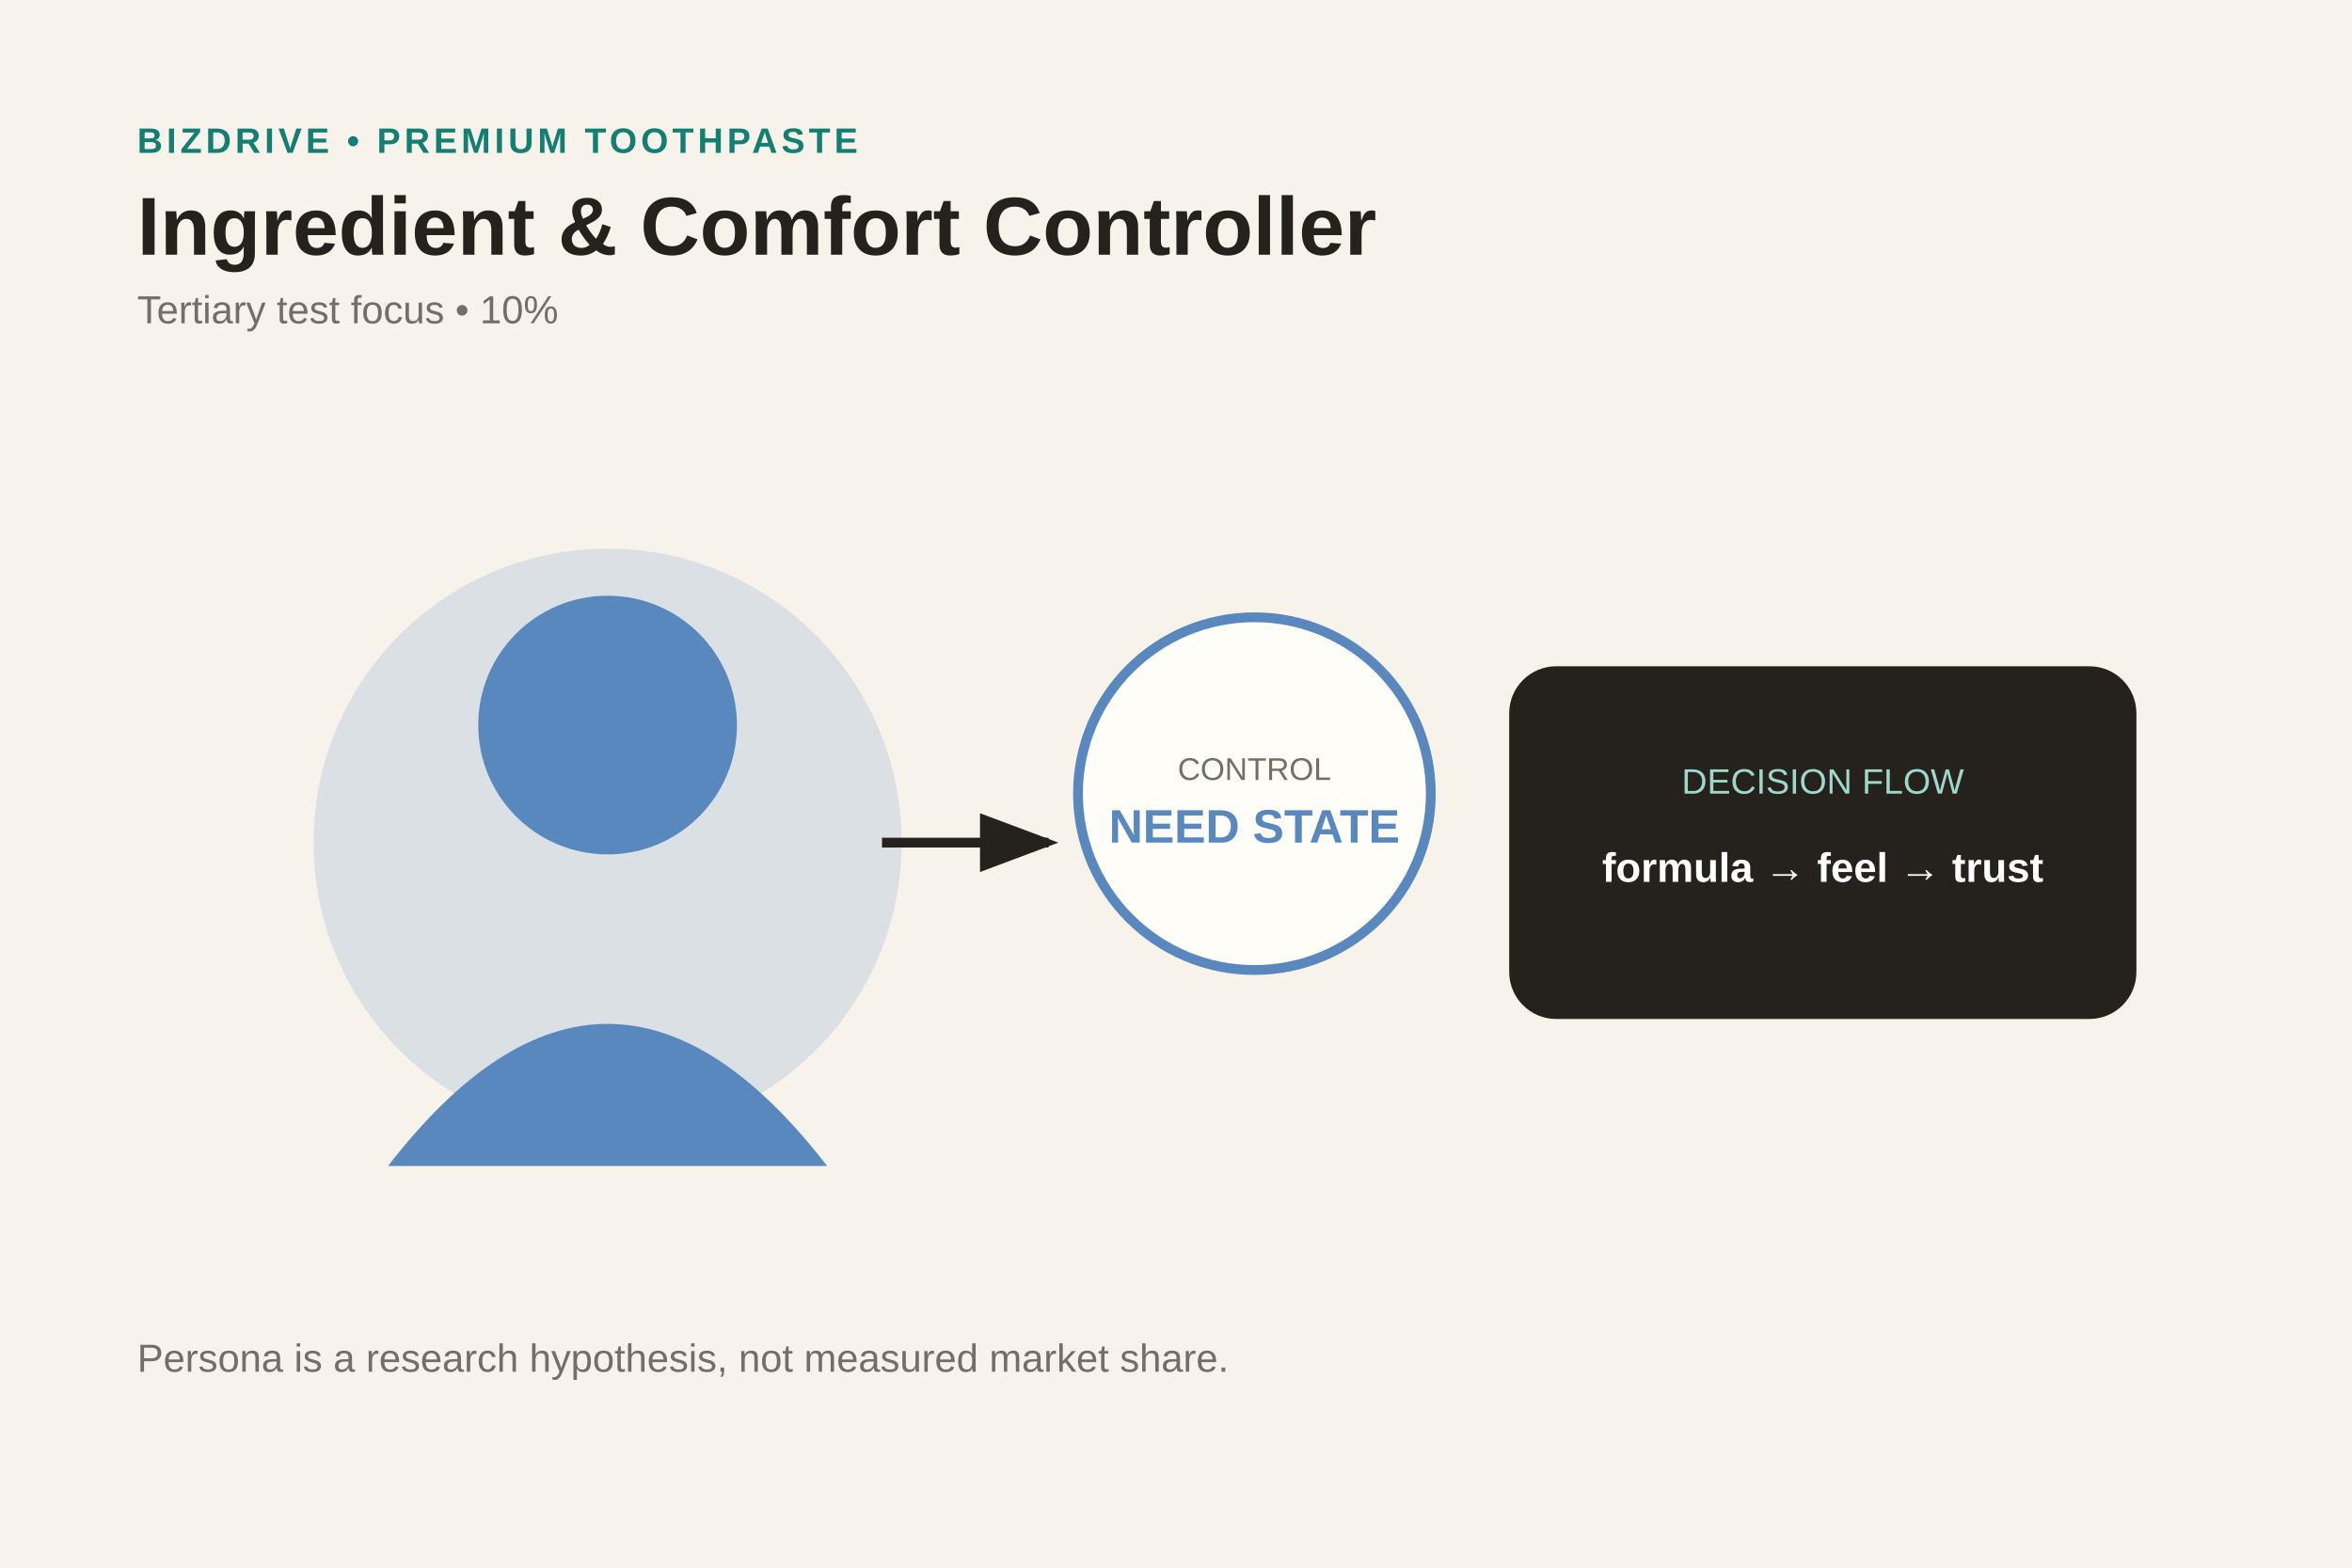
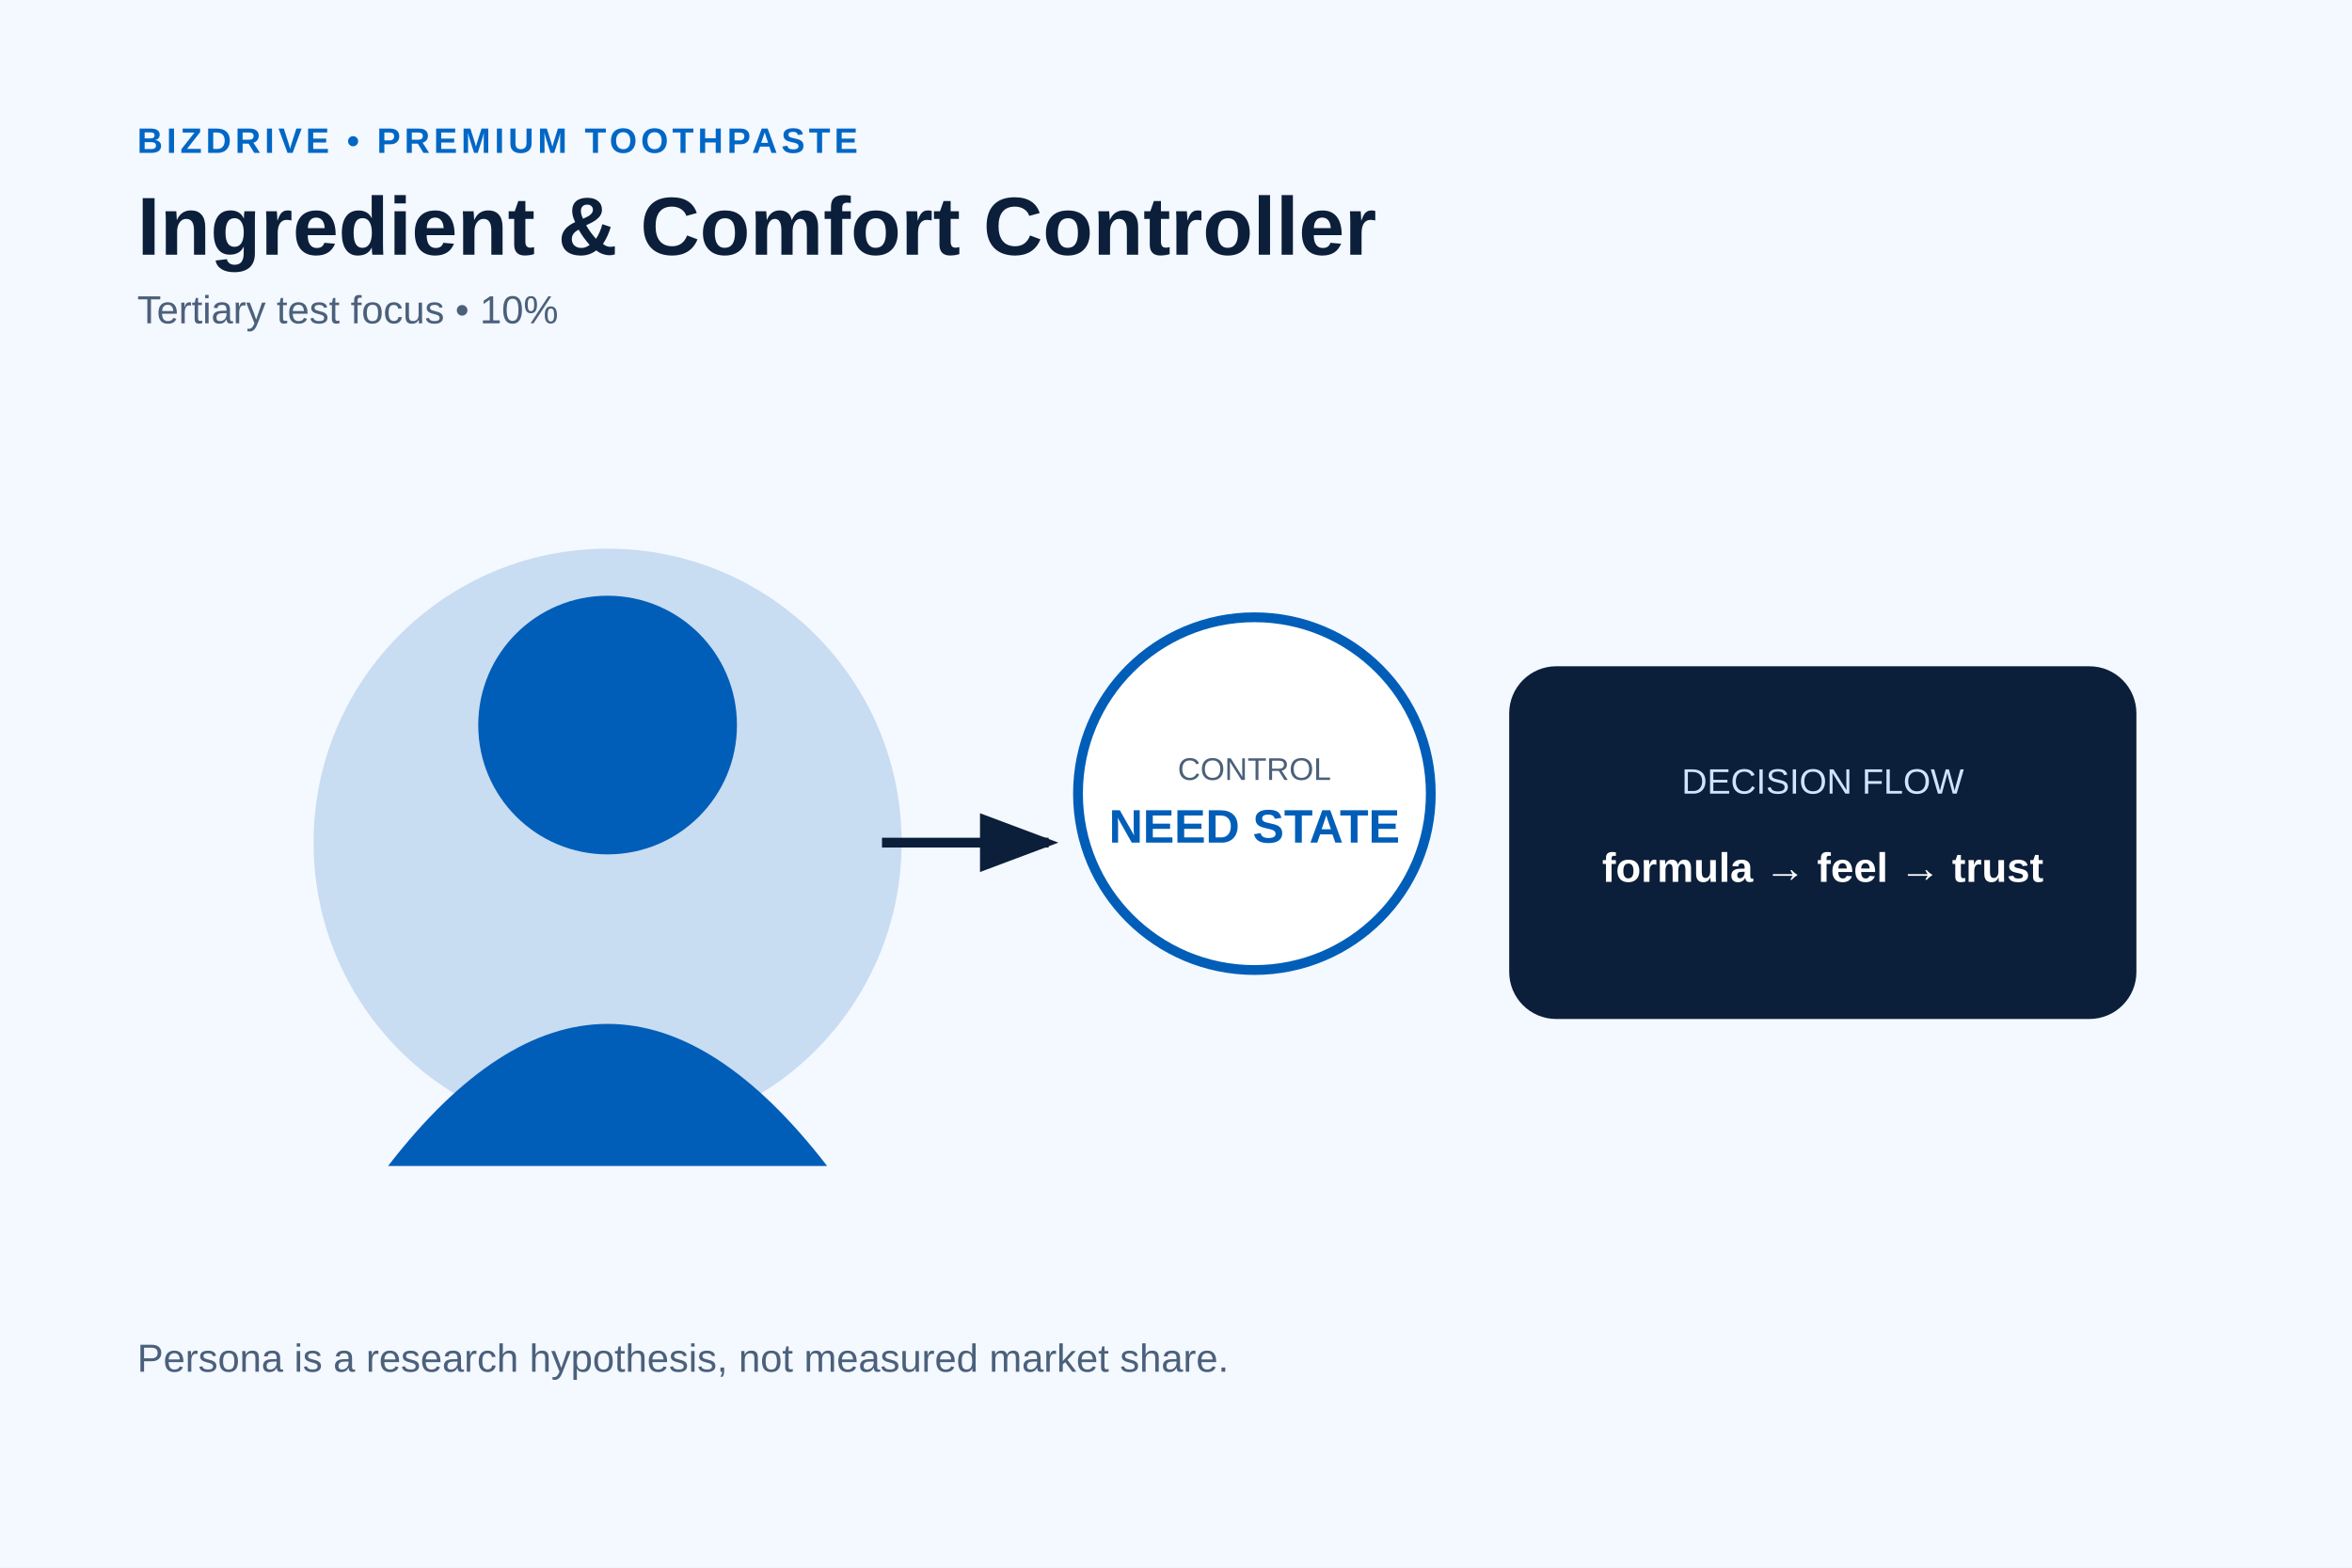
<svg xmlns="http://www.w3.org/2000/svg" width="1200" height="800" viewBox="0 0 1200 800" role="img">
-   <rect width="1200" height="800" fill="#f7f3eb" />
-   <text x="70" y="78" font-family="Arial, sans-serif" font-size="18" font-weight="700" letter-spacing="2" fill="#137f73">BIZDRIVE • PREMIUM TOOTHPASTE</text>
-   <text x="70" y="130" font-family="Arial, sans-serif" font-size="42" font-weight="700" fill="#25211d">Ingredient &amp; Comfort Controller</text>
-   <text x="70" y="165" font-family="Arial, sans-serif" font-size="20" fill="#756e66">Tertiary test focus • 10%</text>
+   <rect width="1200" height="800" fill="#f4f8ff" />
+   <text x="70" y="78" font-family="Arial, sans-serif" font-size="18" font-weight="700" letter-spacing="2" fill="#0067c5">BIZDRIVE • PREMIUM TOOTHPASTE</text>
+   <text x="70" y="130" font-family="Arial, sans-serif" font-size="42" font-weight="700" fill="#0b1f3a">Ingredient &amp; Comfort Controller</text>
+   <text x="70" y="165" font-family="Arial, sans-serif" font-size="20" fill="#4b607b">Tertiary test focus • 10%</text>
  <g transform="translate(120 245)">
-     <circle cx="190" cy="185" r="150" fill="#5888be" opacity=".18" />
-     <circle cx="190" cy="125" r="66" fill="#5888be" />
-     <path d="M78 350 Q190 205 302 350" fill="#5888be" />
-     <circle cx="520" cy="160" r="90" fill="#fffdf8" stroke="#5888be" stroke-width="5" />
-     <text x="520" y="153" text-anchor="middle" font-family="Arial" font-size="16" fill="#756e66">CONTROL</text>
-     <text x="520" y="185" text-anchor="middle" font-family="Arial" font-size="24" font-weight="700" fill="#5888be">NEED STATE</text>
-     <path d="M330 185 H415" stroke="#25211d" stroke-width="5" marker-end="url(#a)" />
+     <circle cx="190" cy="185" r="150" fill="#005eb8" opacity=".18" />
+     <circle cx="190" cy="125" r="66" fill="#005eb8" />
+     <path d="M78 350 Q190 205 302 350" fill="#005eb8" />
+     <circle cx="520" cy="160" r="90" fill="#ffffff" stroke="#005eb8" stroke-width="5" />
+     <text x="520" y="153" text-anchor="middle" font-family="Arial" font-size="16" fill="#4b607b">CONTROL</text>
+     <text x="520" y="185" text-anchor="middle" font-family="Arial" font-size="24" font-weight="700" fill="#005eb8">NEED STATE</text>
+     <path d="M330 185 H415" stroke="#0b1f3a" stroke-width="5" marker-end="url(#a)" />
    <defs>
      <marker id="a" markerWidth="10" markerHeight="10" refX="7" refY="3" orient="auto">
-         <path d="M0 0 L0 6 L8 3 z" fill="#25211d" />
+         <path d="M0 0 L0 6 L8 3 z" fill="#0b1f3a" />
      </marker>
    </defs>
-     <rect x="650" y="95" width="320" height="180" rx="24" fill="#25211d" />
-     <text x="810" y="160" text-anchor="middle" font-family="Arial" font-size="18" fill="#9ed8cb">DECISION FLOW</text>
+     <rect x="650" y="95" width="320" height="180" rx="24" fill="#0b1f3a" />
+     <text x="810" y="160" text-anchor="middle" font-family="Arial" font-size="18" fill="#cfe4ff">DECISION FLOW</text>
    <text x="810" y="205" text-anchor="middle" font-family="Arial" font-size="21" font-weight="700" fill="white">formula → feel → trust</text>
  </g>
-   <text x="70" y="700" font-family="Arial" font-size="20" fill="#756e66">Persona is a research hypothesis, not measured market share.</text>
+   <text x="70" y="700" font-family="Arial" font-size="20" fill="#4b607b">Persona is a research hypothesis, not measured market share.</text>
</svg>
